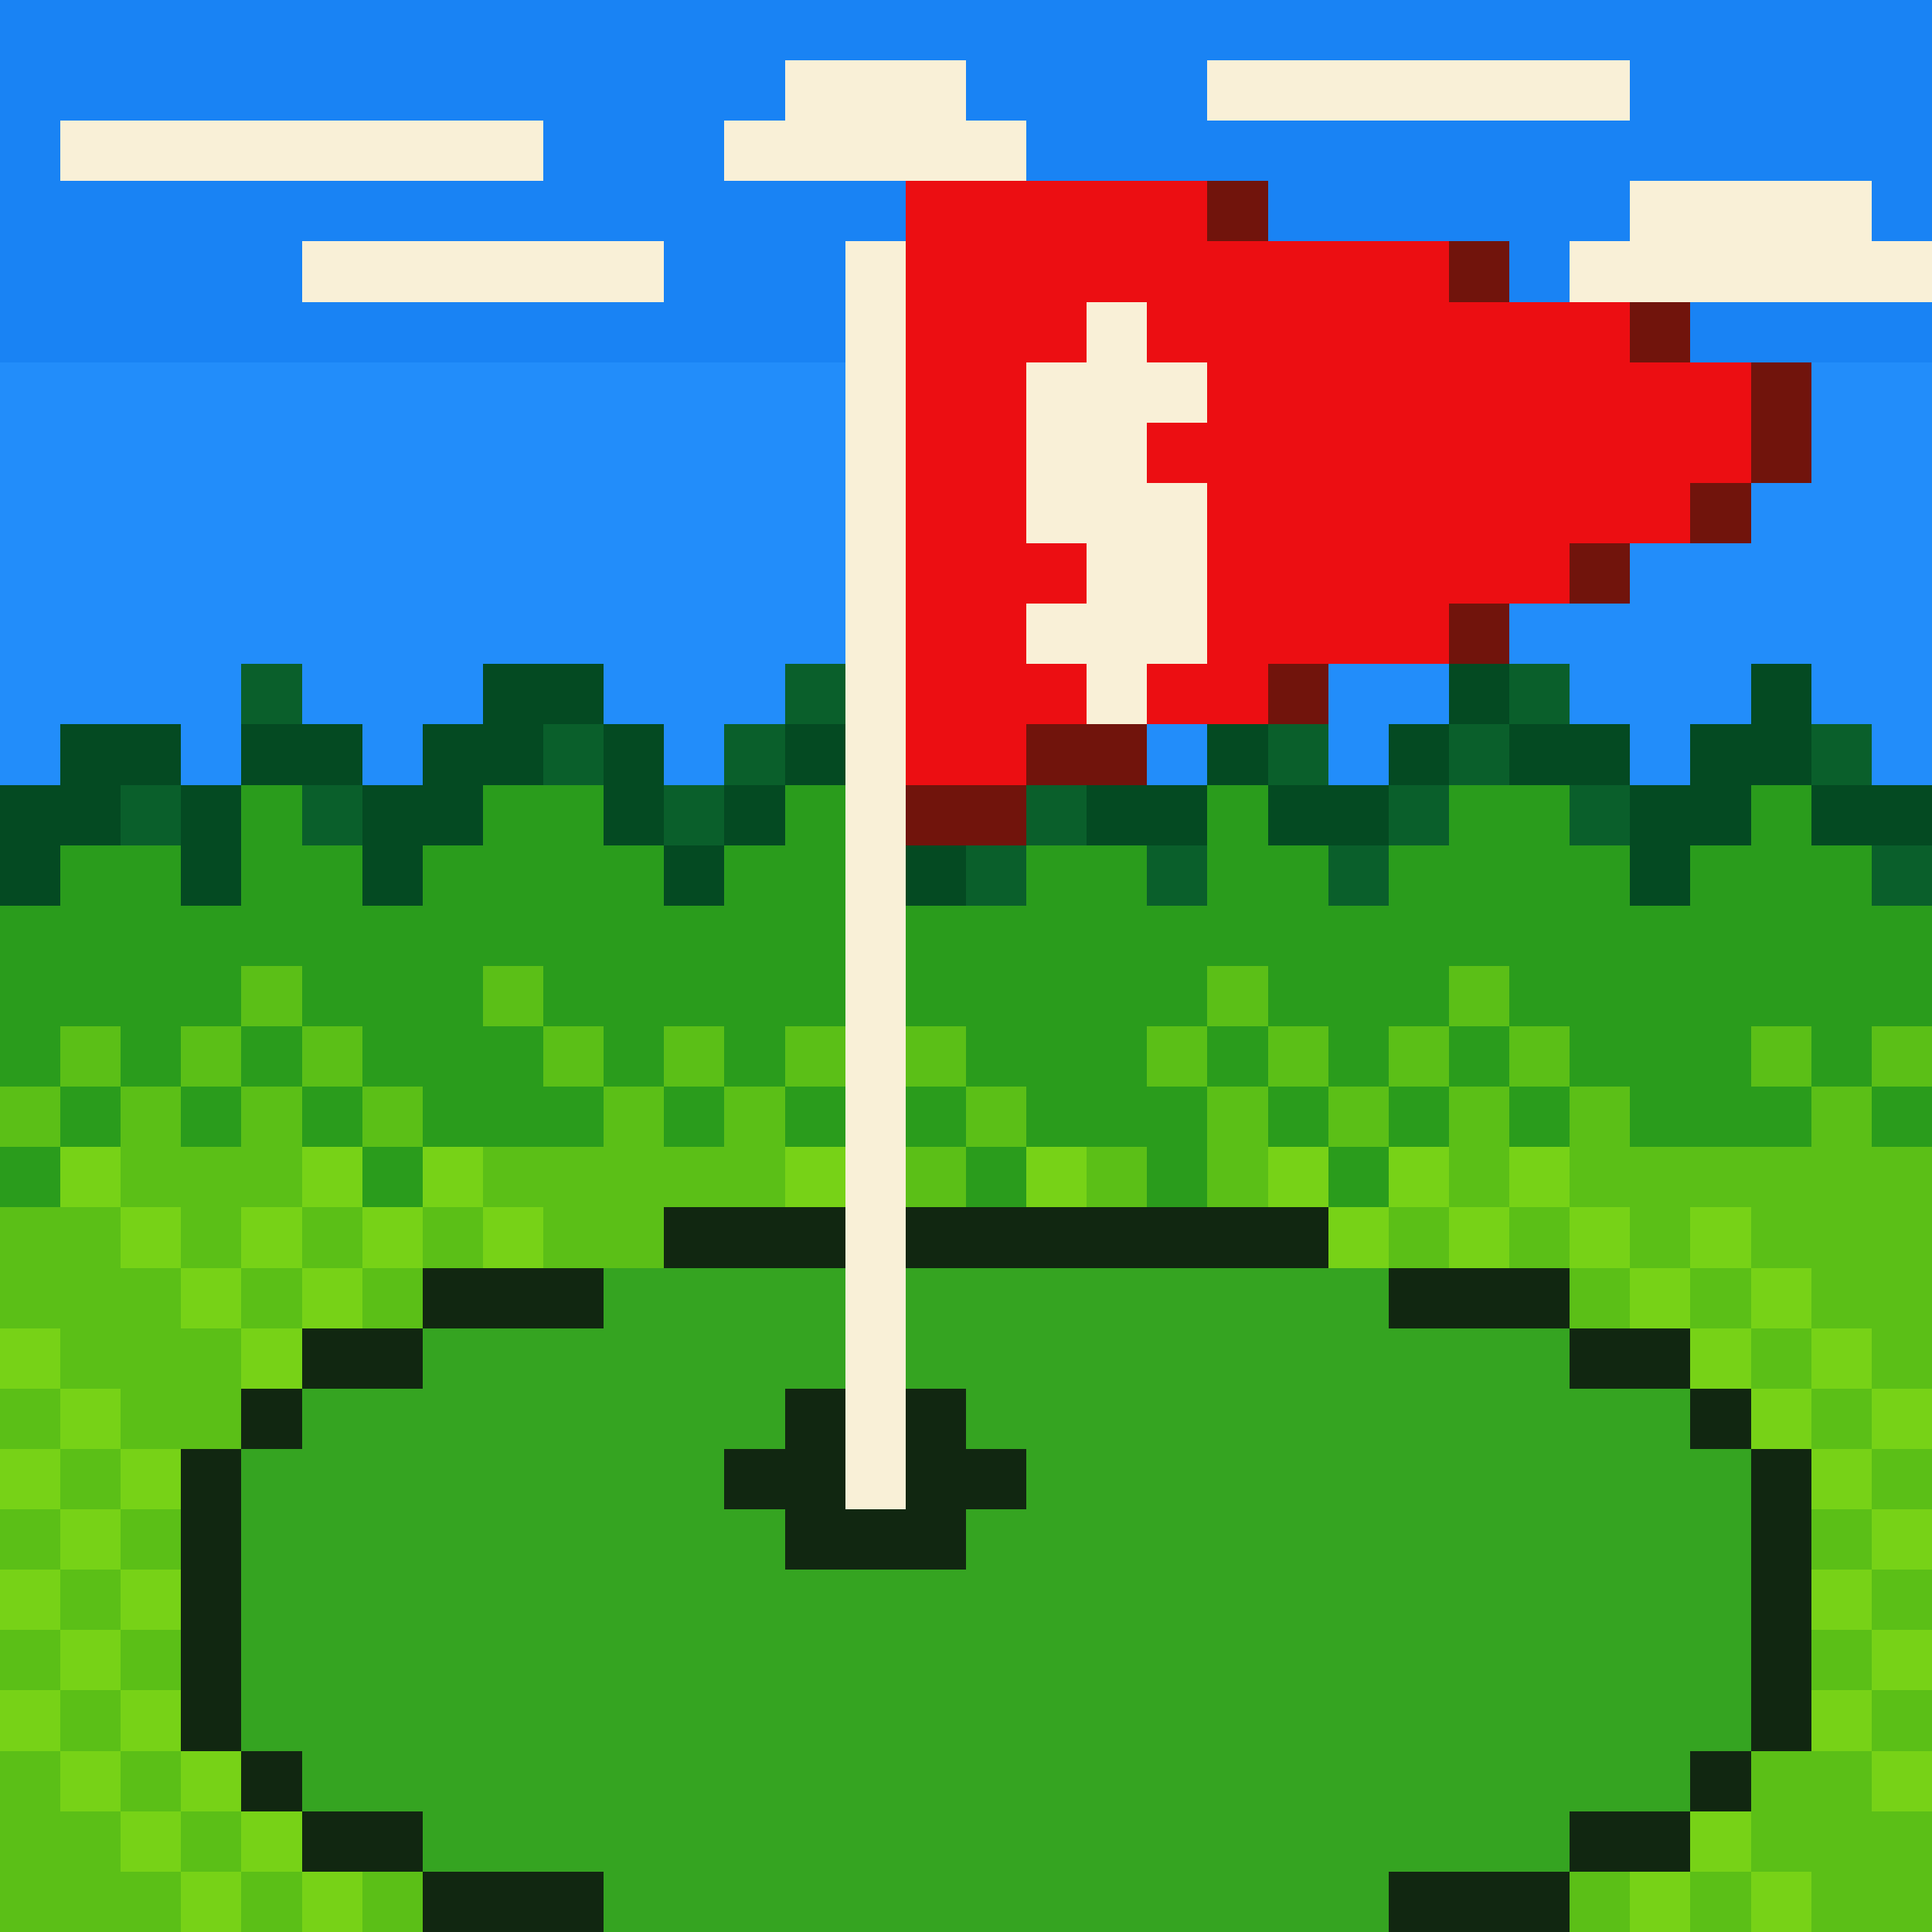
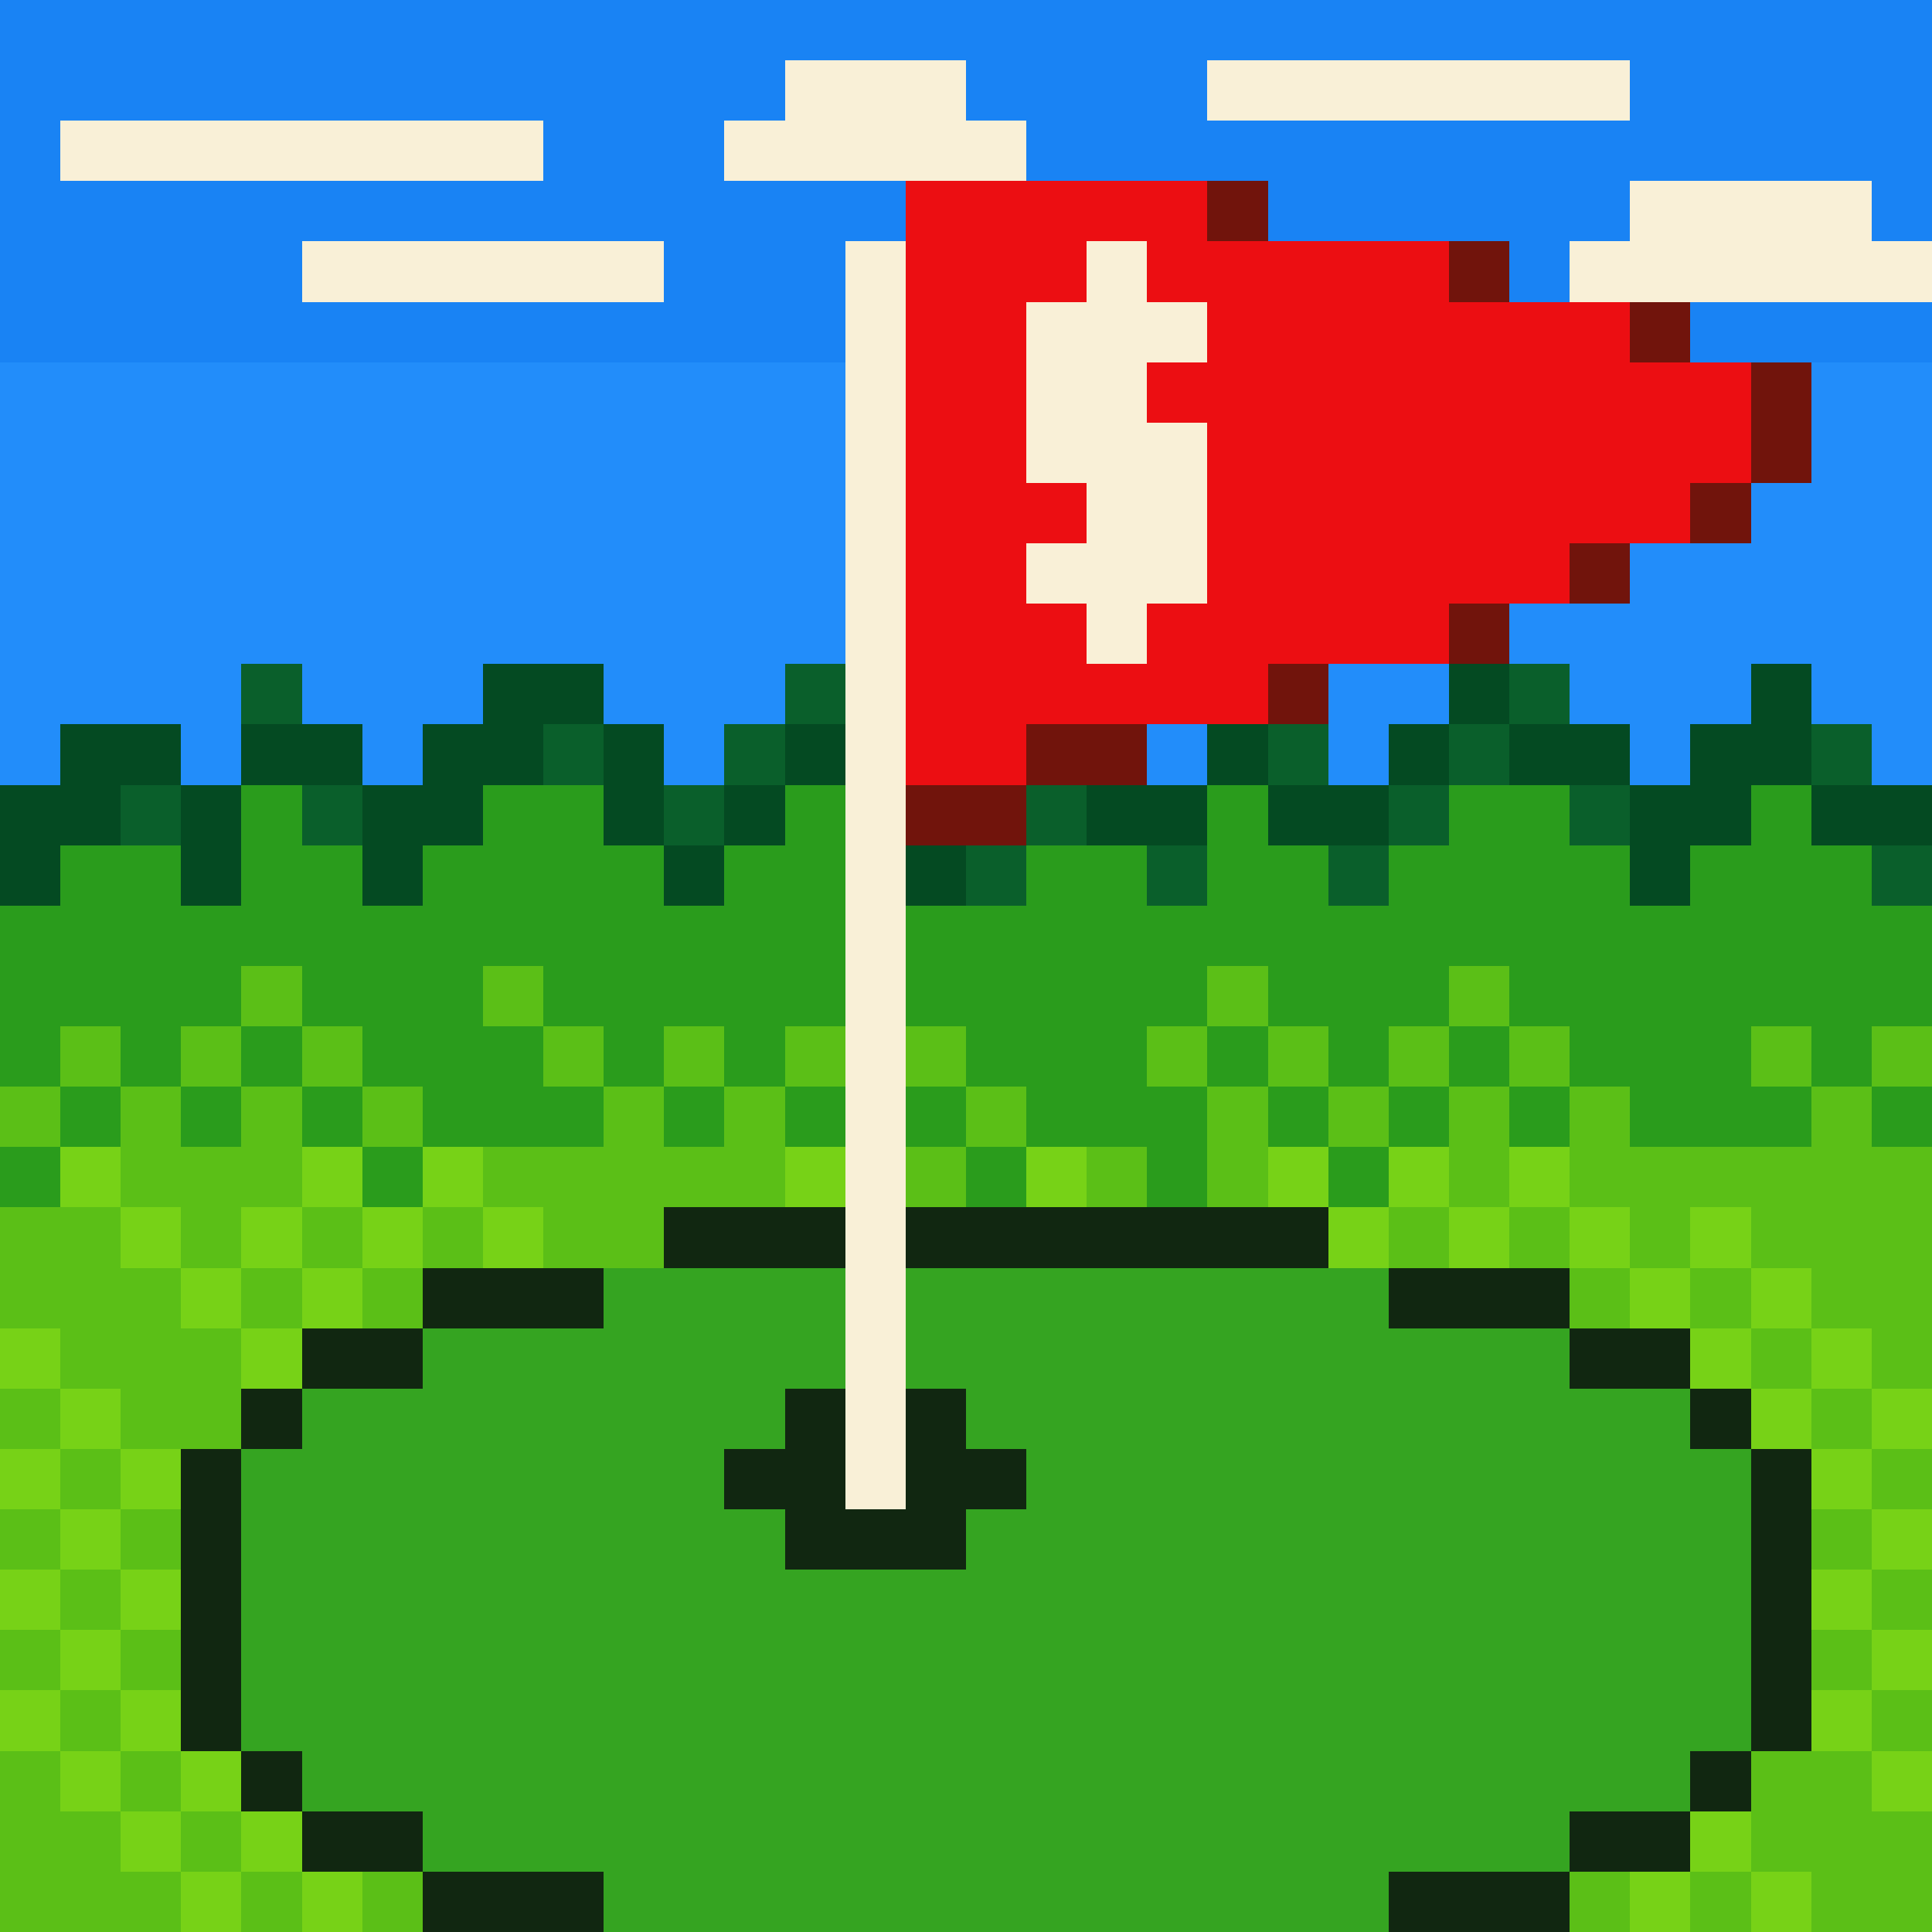
<svg xmlns="http://www.w3.org/2000/svg" viewBox="0 0 32 32" shape-rendering="crispEdges">
  <rect x="0" y="0" width="32" height="1" fill="#1983f4" />
  <rect x="0" y="1" width="13" height="1" fill="#1983f4" />
  <rect x="13" y="1" width="3" height="1" fill="#f9f0d7" />
  <rect x="16" y="1" width="4" height="1" fill="#1983f4" />
  <rect x="20" y="1" width="7" height="1" fill="#f9f0d7" />
  <rect x="27" y="1" width="5" height="1" fill="#1983f4" />
  <rect x="0" y="2" width="1" height="1" fill="#1983f4" />
  <rect x="1" y="2" width="8" height="1" fill="#f9f0d7" />
  <rect x="9" y="2" width="3" height="1" fill="#1983f4" />
  <rect x="12" y="2" width="5" height="1" fill="#f9f0d7" />
  <rect x="17" y="2" width="15" height="1" fill="#1983f4" />
  <rect x="0" y="3" width="15" height="1" fill="#1983f4" />
  <rect x="15" y="3" width="5" height="1" fill="#ec0e12" />
  <rect x="20" y="3" width="1" height="1" fill="#71140c" />
  <rect x="21" y="3" width="6" height="1" fill="#1983f4" />
  <rect x="27" y="3" width="4" height="1" fill="#f9f0d7" />
  <rect x="31" y="3" width="1" height="1" fill="#1983f4" />
  <rect x="0" y="4" width="5" height="1" fill="#1983f4" />
  <rect x="5" y="4" width="6" height="1" fill="#f9f0d7" />
  <rect x="11" y="4" width="3" height="1" fill="#1983f4" />
  <rect x="14" y="4" width="1" height="1" fill="#f9f0d7" />
-   <rect x="15" y="4" width="9" height="1" fill="#ec0e12" />
+   <rect x="15" y="4" width="3" height="1" fill="#ec0e12" />
+   <rect x="18" y="4" width="1" height="1" fill="#f9f0d7" />
+   <rect x="19" y="4" width="5" height="1" fill="#ec0e12" />
  <rect x="24" y="4" width="1" height="1" fill="#71140c" />
  <rect x="25" y="4" width="1" height="1" fill="#1983f4" />
  <rect x="26" y="4" width="6" height="1" fill="#f9f0d7" />
  <rect x="0" y="5" width="14" height="1" fill="#1983f4" />
  <rect x="14" y="5" width="1" height="1" fill="#f9f0d7" />
-   <rect x="15" y="5" width="3" height="1" fill="#ec0e12" />
-   <rect x="18" y="5" width="1" height="1" fill="#f9f0d7" />
-   <rect x="19" y="5" width="8" height="1" fill="#ec0e12" />
+   <rect x="15" y="5" width="2" height="1" fill="#ec0e12" />
+   <rect x="17" y="5" width="3" height="1" fill="#f9f0d7" />
+   <rect x="20" y="5" width="7" height="1" fill="#ec0e12" />
  <rect x="27" y="5" width="1" height="1" fill="#71140c" />
  <rect x="28" y="5" width="4" height="1" fill="#1983f4" />
  <rect x="0" y="6" width="14" height="1" fill="#228dfa" />
  <rect x="14" y="6" width="1" height="1" fill="#f9f0d7" />
  <rect x="15" y="6" width="2" height="1" fill="#ec0e12" />
-   <rect x="17" y="6" width="3" height="1" fill="#f9f0d7" />
-   <rect x="20" y="6" width="9" height="1" fill="#ec0e12" />
+   <rect x="17" y="6" width="2" height="1" fill="#f9f0d7" />
+   <rect x="19" y="6" width="10" height="1" fill="#ec0e12" />
  <rect x="29" y="6" width="1" height="1" fill="#71140c" />
  <rect x="30" y="6" width="2" height="1" fill="#228dfa" />
  <rect x="0" y="7" width="14" height="1" fill="#228dfa" />
  <rect x="14" y="7" width="1" height="1" fill="#f9f0d7" />
  <rect x="15" y="7" width="2" height="1" fill="#ec0e12" />
-   <rect x="17" y="7" width="2" height="1" fill="#f9f0d7" />
-   <rect x="19" y="7" width="10" height="1" fill="#ec0e12" />
+   <rect x="17" y="7" width="3" height="1" fill="#f9f0d7" />
+   <rect x="20" y="7" width="9" height="1" fill="#ec0e12" />
  <rect x="29" y="7" width="1" height="1" fill="#71140c" />
  <rect x="30" y="7" width="2" height="1" fill="#228dfa" />
  <rect x="0" y="8" width="14" height="1" fill="#228dfa" />
  <rect x="14" y="8" width="1" height="1" fill="#f9f0d7" />
-   <rect x="15" y="8" width="2" height="1" fill="#ec0e12" />
-   <rect x="17" y="8" width="3" height="1" fill="#f9f0d7" />
+   <rect x="15" y="8" width="3" height="1" fill="#ec0e12" />
+   <rect x="18" y="8" width="2" height="1" fill="#f9f0d7" />
  <rect x="20" y="8" width="8" height="1" fill="#ec0e12" />
  <rect x="28" y="8" width="1" height="1" fill="#71140c" />
  <rect x="29" y="8" width="3" height="1" fill="#228dfa" />
  <rect x="0" y="9" width="14" height="1" fill="#228dfa" />
  <rect x="14" y="9" width="1" height="1" fill="#f9f0d7" />
-   <rect x="15" y="9" width="3" height="1" fill="#ec0e12" />
-   <rect x="18" y="9" width="2" height="1" fill="#f9f0d7" />
+   <rect x="15" y="9" width="2" height="1" fill="#ec0e12" />
+   <rect x="17" y="9" width="3" height="1" fill="#f9f0d7" />
  <rect x="20" y="9" width="6" height="1" fill="#ec0e12" />
  <rect x="26" y="9" width="1" height="1" fill="#71140c" />
  <rect x="27" y="9" width="5" height="1" fill="#228dfa" />
  <rect x="0" y="10" width="14" height="1" fill="#228dfa" />
  <rect x="14" y="10" width="1" height="1" fill="#f9f0d7" />
-   <rect x="15" y="10" width="2" height="1" fill="#ec0e12" />
-   <rect x="17" y="10" width="3" height="1" fill="#f9f0d7" />
-   <rect x="20" y="10" width="4" height="1" fill="#ec0e12" />
+   <rect x="15" y="10" width="3" height="1" fill="#ec0e12" />
+   <rect x="18" y="10" width="1" height="1" fill="#f9f0d7" />
+   <rect x="19" y="10" width="5" height="1" fill="#ec0e12" />
  <rect x="24" y="10" width="1" height="1" fill="#71140c" />
  <rect x="25" y="10" width="7" height="1" fill="#228dfa" />
  <rect x="0" y="11" width="4" height="1" fill="#228dfa" />
  <rect x="4" y="11" width="1" height="1" fill="#0a5f2b" />
  <rect x="5" y="11" width="3" height="1" fill="#228dfa" />
  <rect x="8" y="11" width="2" height="1" fill="#044a22" />
  <rect x="10" y="11" width="3" height="1" fill="#228dfa" />
  <rect x="13" y="11" width="1" height="1" fill="#0a5f2b" />
  <rect x="14" y="11" width="1" height="1" fill="#f9f0d7" />
-   <rect x="15" y="11" width="3" height="1" fill="#ec0e12" />
-   <rect x="18" y="11" width="1" height="1" fill="#f9f0d7" />
-   <rect x="19" y="11" width="2" height="1" fill="#ec0e12" />
+   <rect x="15" y="11" width="6" height="1" fill="#ec0e12" />
  <rect x="21" y="11" width="1" height="1" fill="#71140c" />
  <rect x="22" y="11" width="2" height="1" fill="#228dfa" />
  <rect x="24" y="11" width="1" height="1" fill="#044a22" />
  <rect x="25" y="11" width="1" height="1" fill="#0a5f2b" />
  <rect x="26" y="11" width="3" height="1" fill="#228dfa" />
  <rect x="29" y="11" width="1" height="1" fill="#044a22" />
  <rect x="30" y="11" width="2" height="1" fill="#228dfa" />
  <rect x="0" y="12" width="1" height="1" fill="#228dfa" />
  <rect x="1" y="12" width="2" height="1" fill="#044a22" />
  <rect x="3" y="12" width="1" height="1" fill="#228dfa" />
  <rect x="4" y="12" width="2" height="1" fill="#044a22" />
  <rect x="6" y="12" width="1" height="1" fill="#228dfa" />
  <rect x="7" y="12" width="2" height="1" fill="#044a22" />
  <rect x="9" y="12" width="1" height="1" fill="#0a5f2b" />
  <rect x="10" y="12" width="1" height="1" fill="#044a22" />
  <rect x="11" y="12" width="1" height="1" fill="#228dfa" />
  <rect x="12" y="12" width="1" height="1" fill="#0a5f2b" />
  <rect x="13" y="12" width="1" height="1" fill="#044a22" />
  <rect x="14" y="12" width="1" height="1" fill="#f9f0d7" />
  <rect x="15" y="12" width="2" height="1" fill="#ec0e12" />
  <rect x="17" y="12" width="2" height="1" fill="#71140c" />
  <rect x="19" y="12" width="1" height="1" fill="#228dfa" />
  <rect x="20" y="12" width="1" height="1" fill="#044a22" />
  <rect x="21" y="12" width="1" height="1" fill="#0a5f2b" />
  <rect x="22" y="12" width="1" height="1" fill="#228dfa" />
  <rect x="23" y="12" width="1" height="1" fill="#044a22" />
  <rect x="24" y="12" width="1" height="1" fill="#0a5f2b" />
  <rect x="25" y="12" width="2" height="1" fill="#044a22" />
  <rect x="27" y="12" width="1" height="1" fill="#228dfa" />
  <rect x="28" y="12" width="2" height="1" fill="#044a22" />
  <rect x="30" y="12" width="1" height="1" fill="#0a5f2b" />
  <rect x="31" y="12" width="1" height="1" fill="#228dfa" />
  <rect x="0" y="13" width="2" height="1" fill="#044a22" />
  <rect x="2" y="13" width="1" height="1" fill="#0a5f2b" />
  <rect x="3" y="13" width="1" height="1" fill="#044a22" />
  <rect x="4" y="13" width="1" height="1" fill="#2a9c1c" />
  <rect x="5" y="13" width="1" height="1" fill="#0a5f2b" />
  <rect x="6" y="13" width="2" height="1" fill="#044a22" />
  <rect x="8" y="13" width="2" height="1" fill="#2a9c1c" />
  <rect x="10" y="13" width="1" height="1" fill="#044a22" />
  <rect x="11" y="13" width="1" height="1" fill="#0a5f2b" />
  <rect x="12" y="13" width="1" height="1" fill="#044a22" />
  <rect x="13" y="13" width="1" height="1" fill="#2a9c1c" />
  <rect x="14" y="13" width="1" height="1" fill="#f9f0d7" />
  <rect x="15" y="13" width="2" height="1" fill="#71140c" />
  <rect x="17" y="13" width="1" height="1" fill="#0a5f2b" />
  <rect x="18" y="13" width="2" height="1" fill="#044a22" />
  <rect x="20" y="13" width="1" height="1" fill="#2a9c1c" />
  <rect x="21" y="13" width="2" height="1" fill="#044a22" />
  <rect x="23" y="13" width="1" height="1" fill="#0a5f2b" />
  <rect x="24" y="13" width="2" height="1" fill="#2a9c1c" />
  <rect x="26" y="13" width="1" height="1" fill="#0a5f2b" />
  <rect x="27" y="13" width="2" height="1" fill="#044a22" />
  <rect x="29" y="13" width="1" height="1" fill="#2a9c1c" />
  <rect x="30" y="13" width="2" height="1" fill="#044a22" />
  <rect x="0" y="14" width="1" height="1" fill="#044a22" />
  <rect x="1" y="14" width="2" height="1" fill="#2a9c1c" />
  <rect x="3" y="14" width="1" height="1" fill="#044a22" />
  <rect x="4" y="14" width="2" height="1" fill="#2a9c1c" />
  <rect x="6" y="14" width="1" height="1" fill="#044a22" />
  <rect x="7" y="14" width="4" height="1" fill="#2a9c1c" />
  <rect x="11" y="14" width="1" height="1" fill="#044a22" />
  <rect x="12" y="14" width="2" height="1" fill="#2a9c1c" />
  <rect x="14" y="14" width="1" height="1" fill="#f9f0d7" />
  <rect x="15" y="14" width="1" height="1" fill="#044a22" />
  <rect x="16" y="14" width="1" height="1" fill="#0a5f2b" />
  <rect x="17" y="14" width="2" height="1" fill="#2a9c1c" />
  <rect x="19" y="14" width="1" height="1" fill="#0a5f2b" />
  <rect x="20" y="14" width="2" height="1" fill="#2a9c1c" />
  <rect x="22" y="14" width="1" height="1" fill="#0a5f2b" />
  <rect x="23" y="14" width="4" height="1" fill="#2a9c1c" />
  <rect x="27" y="14" width="1" height="1" fill="#044a22" />
  <rect x="28" y="14" width="3" height="1" fill="#2a9c1c" />
  <rect x="31" y="14" width="1" height="1" fill="#0a5f2b" />
  <rect x="0" y="15" width="14" height="1" fill="#2a9c1c" />
  <rect x="14" y="15" width="1" height="1" fill="#f9f0d7" />
  <rect x="15" y="15" width="17" height="1" fill="#2a9c1c" />
  <rect x="0" y="16" width="4" height="1" fill="#2a9c1c" />
  <rect x="4" y="16" width="1" height="1" fill="#5bbf17" />
  <rect x="5" y="16" width="3" height="1" fill="#2a9c1c" />
  <rect x="8" y="16" width="1" height="1" fill="#5bbf17" />
  <rect x="9" y="16" width="5" height="1" fill="#2a9c1c" />
  <rect x="14" y="16" width="1" height="1" fill="#f9f0d7" />
  <rect x="15" y="16" width="5" height="1" fill="#2a9c1c" />
  <rect x="20" y="16" width="1" height="1" fill="#5bbf17" />
  <rect x="21" y="16" width="3" height="1" fill="#2a9c1c" />
  <rect x="24" y="16" width="1" height="1" fill="#5bbf17" />
  <rect x="25" y="16" width="7" height="1" fill="#2a9c1c" />
  <rect x="0" y="17" width="1" height="1" fill="#2a9c1c" />
  <rect x="1" y="17" width="1" height="1" fill="#5bbf17" />
  <rect x="2" y="17" width="1" height="1" fill="#2a9c1c" />
  <rect x="3" y="17" width="1" height="1" fill="#5bbf17" />
  <rect x="4" y="17" width="1" height="1" fill="#2a9c1c" />
  <rect x="5" y="17" width="1" height="1" fill="#5bbf17" />
  <rect x="6" y="17" width="3" height="1" fill="#2a9c1c" />
  <rect x="9" y="17" width="1" height="1" fill="#5bbf17" />
  <rect x="10" y="17" width="1" height="1" fill="#2a9c1c" />
  <rect x="11" y="17" width="1" height="1" fill="#5bbf17" />
  <rect x="12" y="17" width="1" height="1" fill="#2a9c1c" />
  <rect x="13" y="17" width="1" height="1" fill="#5bbf17" />
  <rect x="14" y="17" width="1" height="1" fill="#f9f0d7" />
  <rect x="15" y="17" width="1" height="1" fill="#5bbf17" />
  <rect x="16" y="17" width="3" height="1" fill="#2a9c1c" />
  <rect x="19" y="17" width="1" height="1" fill="#5bbf17" />
  <rect x="20" y="17" width="1" height="1" fill="#2a9c1c" />
  <rect x="21" y="17" width="1" height="1" fill="#5bbf17" />
  <rect x="22" y="17" width="1" height="1" fill="#2a9c1c" />
  <rect x="23" y="17" width="1" height="1" fill="#5bbf17" />
  <rect x="24" y="17" width="1" height="1" fill="#2a9c1c" />
  <rect x="25" y="17" width="1" height="1" fill="#5bbf17" />
  <rect x="26" y="17" width="3" height="1" fill="#2a9c1c" />
  <rect x="29" y="17" width="1" height="1" fill="#5bbf17" />
  <rect x="30" y="17" width="1" height="1" fill="#2a9c1c" />
  <rect x="31" y="17" width="1" height="1" fill="#5bbf17" />
  <rect x="0" y="18" width="1" height="1" fill="#5bbf17" />
  <rect x="1" y="18" width="1" height="1" fill="#2a9c1c" />
  <rect x="2" y="18" width="1" height="1" fill="#5bbf17" />
  <rect x="3" y="18" width="1" height="1" fill="#2a9c1c" />
  <rect x="4" y="18" width="1" height="1" fill="#5bbf17" />
  <rect x="5" y="18" width="1" height="1" fill="#2a9c1c" />
  <rect x="6" y="18" width="1" height="1" fill="#5bbf17" />
  <rect x="7" y="18" width="3" height="1" fill="#2a9c1c" />
  <rect x="10" y="18" width="1" height="1" fill="#5bbf17" />
  <rect x="11" y="18" width="1" height="1" fill="#2a9c1c" />
  <rect x="12" y="18" width="1" height="1" fill="#5bbf17" />
  <rect x="13" y="18" width="1" height="1" fill="#2a9c1c" />
  <rect x="14" y="18" width="1" height="1" fill="#f9f0d7" />
  <rect x="15" y="18" width="1" height="1" fill="#2a9c1c" />
  <rect x="16" y="18" width="1" height="1" fill="#5bbf17" />
  <rect x="17" y="18" width="3" height="1" fill="#2a9c1c" />
  <rect x="20" y="18" width="1" height="1" fill="#5bbf17" />
  <rect x="21" y="18" width="1" height="1" fill="#2a9c1c" />
  <rect x="22" y="18" width="1" height="1" fill="#5bbf17" />
  <rect x="23" y="18" width="1" height="1" fill="#2a9c1c" />
  <rect x="24" y="18" width="1" height="1" fill="#5bbf17" />
  <rect x="25" y="18" width="1" height="1" fill="#2a9c1c" />
  <rect x="26" y="18" width="1" height="1" fill="#5bbf17" />
  <rect x="27" y="18" width="3" height="1" fill="#2a9c1c" />
  <rect x="30" y="18" width="1" height="1" fill="#5bbf17" />
  <rect x="31" y="18" width="1" height="1" fill="#2a9c1c" />
  <rect x="0" y="19" width="1" height="1" fill="#2a9c1c" />
  <rect x="1" y="19" width="1" height="1" fill="#77d217" />
  <rect x="2" y="19" width="3" height="1" fill="#5bbf17" />
  <rect x="5" y="19" width="1" height="1" fill="#77d217" />
  <rect x="6" y="19" width="1" height="1" fill="#2a9c1c" />
  <rect x="7" y="19" width="1" height="1" fill="#77d217" />
  <rect x="8" y="19" width="5" height="1" fill="#5bbf17" />
  <rect x="13" y="19" width="1" height="1" fill="#77d217" />
  <rect x="14" y="19" width="1" height="1" fill="#f9f0d7" />
  <rect x="15" y="19" width="1" height="1" fill="#5bbf17" />
  <rect x="16" y="19" width="1" height="1" fill="#2a9c1c" />
  <rect x="17" y="19" width="1" height="1" fill="#77d217" />
  <rect x="18" y="19" width="1" height="1" fill="#5bbf17" />
  <rect x="19" y="19" width="1" height="1" fill="#2a9c1c" />
  <rect x="20" y="19" width="1" height="1" fill="#5bbf17" />
  <rect x="21" y="19" width="1" height="1" fill="#77d217" />
  <rect x="22" y="19" width="1" height="1" fill="#2a9c1c" />
  <rect x="23" y="19" width="1" height="1" fill="#77d217" />
  <rect x="24" y="19" width="1" height="1" fill="#5bbf17" />
  <rect x="25" y="19" width="1" height="1" fill="#77d217" />
  <rect x="26" y="19" width="6" height="1" fill="#5bbf17" />
  <rect x="0" y="20" width="2" height="1" fill="#5bbf17" />
  <rect x="2" y="20" width="1" height="1" fill="#77d217" />
  <rect x="3" y="20" width="1" height="1" fill="#5bbf17" />
  <rect x="4" y="20" width="1" height="1" fill="#77d217" />
  <rect x="5" y="20" width="1" height="1" fill="#5bbf17" />
  <rect x="6" y="20" width="1" height="1" fill="#77d217" />
  <rect x="7" y="20" width="1" height="1" fill="#5bbf17" />
  <rect x="8" y="20" width="1" height="1" fill="#77d217" />
  <rect x="9" y="20" width="2" height="1" fill="#5bbf17" />
  <rect x="11" y="20" width="3" height="1" fill="#112711" />
  <rect x="14" y="20" width="1" height="1" fill="#f9f0d7" />
  <rect x="15" y="20" width="7" height="1" fill="#112711" />
  <rect x="22" y="20" width="1" height="1" fill="#77d217" />
  <rect x="23" y="20" width="1" height="1" fill="#5bbf17" />
  <rect x="24" y="20" width="1" height="1" fill="#77d217" />
  <rect x="25" y="20" width="1" height="1" fill="#5bbf17" />
  <rect x="26" y="20" width="1" height="1" fill="#77d217" />
  <rect x="27" y="20" width="1" height="1" fill="#5bbf17" />
  <rect x="28" y="20" width="1" height="1" fill="#77d217" />
  <rect x="29" y="20" width="3" height="1" fill="#5bbf17" />
  <rect x="0" y="21" width="3" height="1" fill="#5bbf17" />
  <rect x="3" y="21" width="1" height="1" fill="#77d217" />
  <rect x="4" y="21" width="1" height="1" fill="#5bbf17" />
  <rect x="5" y="21" width="1" height="1" fill="#77d217" />
  <rect x="6" y="21" width="1" height="1" fill="#5bbf17" />
  <rect x="7" y="21" width="3" height="1" fill="#112711" />
  <rect x="10" y="21" width="4" height="1" fill="#35a421" />
  <rect x="14" y="21" width="1" height="1" fill="#f9f0d7" />
  <rect x="15" y="21" width="8" height="1" fill="#35a421" />
  <rect x="23" y="21" width="3" height="1" fill="#112711" />
  <rect x="26" y="21" width="1" height="1" fill="#5bbf17" />
  <rect x="27" y="21" width="1" height="1" fill="#77d217" />
  <rect x="28" y="21" width="1" height="1" fill="#5bbf17" />
  <rect x="29" y="21" width="1" height="1" fill="#77d217" />
  <rect x="30" y="21" width="2" height="1" fill="#5bbf17" />
  <rect x="0" y="22" width="1" height="1" fill="#77d217" />
  <rect x="1" y="22" width="3" height="1" fill="#5bbf17" />
  <rect x="4" y="22" width="1" height="1" fill="#77d217" />
  <rect x="5" y="22" width="2" height="1" fill="#112711" />
  <rect x="7" y="22" width="7" height="1" fill="#35a421" />
  <rect x="14" y="22" width="1" height="1" fill="#f9f0d7" />
  <rect x="15" y="22" width="11" height="1" fill="#35a421" />
  <rect x="26" y="22" width="2" height="1" fill="#112711" />
  <rect x="28" y="22" width="1" height="1" fill="#77d217" />
  <rect x="29" y="22" width="1" height="1" fill="#5bbf17" />
  <rect x="30" y="22" width="1" height="1" fill="#77d217" />
  <rect x="31" y="22" width="1" height="1" fill="#5bbf17" />
  <rect x="0" y="23" width="1" height="1" fill="#5bbf17" />
  <rect x="1" y="23" width="1" height="1" fill="#77d217" />
  <rect x="2" y="23" width="2" height="1" fill="#5bbf17" />
  <rect x="4" y="23" width="1" height="1" fill="#112711" />
  <rect x="5" y="23" width="8" height="1" fill="#35a421" />
  <rect x="13" y="23" width="1" height="1" fill="#112711" />
  <rect x="14" y="23" width="1" height="1" fill="#f9f0d7" />
  <rect x="15" y="23" width="1" height="1" fill="#112711" />
  <rect x="16" y="23" width="12" height="1" fill="#35a421" />
  <rect x="28" y="23" width="1" height="1" fill="#112711" />
  <rect x="29" y="23" width="1" height="1" fill="#77d217" />
  <rect x="30" y="23" width="1" height="1" fill="#5bbf17" />
  <rect x="31" y="23" width="1" height="1" fill="#77d217" />
  <rect x="0" y="24" width="1" height="1" fill="#77d217" />
  <rect x="1" y="24" width="1" height="1" fill="#5bbf17" />
  <rect x="2" y="24" width="1" height="1" fill="#77d217" />
  <rect x="3" y="24" width="1" height="1" fill="#112711" />
  <rect x="4" y="24" width="8" height="1" fill="#35a421" />
  <rect x="12" y="24" width="2" height="1" fill="#112711" />
  <rect x="14" y="24" width="1" height="1" fill="#f9f0d7" />
  <rect x="15" y="24" width="2" height="1" fill="#112711" />
  <rect x="17" y="24" width="12" height="1" fill="#35a421" />
  <rect x="29" y="24" width="1" height="1" fill="#112711" />
  <rect x="30" y="24" width="1" height="1" fill="#77d217" />
  <rect x="31" y="24" width="1" height="1" fill="#5bbf17" />
  <rect x="0" y="25" width="1" height="1" fill="#5bbf17" />
  <rect x="1" y="25" width="1" height="1" fill="#77d217" />
  <rect x="2" y="25" width="1" height="1" fill="#5bbf17" />
  <rect x="3" y="25" width="1" height="1" fill="#112711" />
  <rect x="4" y="25" width="9" height="1" fill="#35a421" />
  <rect x="13" y="25" width="3" height="1" fill="#112711" />
  <rect x="16" y="25" width="13" height="1" fill="#35a421" />
  <rect x="29" y="25" width="1" height="1" fill="#112711" />
  <rect x="30" y="25" width="1" height="1" fill="#5bbf17" />
  <rect x="31" y="25" width="1" height="1" fill="#77d217" />
  <rect x="0" y="26" width="1" height="1" fill="#77d217" />
  <rect x="1" y="26" width="1" height="1" fill="#5bbf17" />
  <rect x="2" y="26" width="1" height="1" fill="#77d217" />
  <rect x="3" y="26" width="1" height="1" fill="#112711" />
  <rect x="4" y="26" width="25" height="1" fill="#35a421" />
  <rect x="29" y="26" width="1" height="1" fill="#112711" />
  <rect x="30" y="26" width="1" height="1" fill="#77d217" />
  <rect x="31" y="26" width="1" height="1" fill="#5bbf17" />
  <rect x="0" y="27" width="1" height="1" fill="#5bbf17" />
  <rect x="1" y="27" width="1" height="1" fill="#77d217" />
  <rect x="2" y="27" width="1" height="1" fill="#5bbf17" />
  <rect x="3" y="27" width="1" height="1" fill="#112711" />
  <rect x="4" y="27" width="25" height="1" fill="#35a421" />
  <rect x="29" y="27" width="1" height="1" fill="#112711" />
  <rect x="30" y="27" width="1" height="1" fill="#5bbf17" />
  <rect x="31" y="27" width="1" height="1" fill="#77d217" />
  <rect x="0" y="28" width="1" height="1" fill="#77d217" />
  <rect x="1" y="28" width="1" height="1" fill="#5bbf17" />
  <rect x="2" y="28" width="1" height="1" fill="#77d217" />
  <rect x="3" y="28" width="1" height="1" fill="#112711" />
  <rect x="4" y="28" width="25" height="1" fill="#35a421" />
  <rect x="29" y="28" width="1" height="1" fill="#112711" />
  <rect x="30" y="28" width="1" height="1" fill="#77d217" />
  <rect x="31" y="28" width="1" height="1" fill="#5bbf17" />
  <rect x="0" y="29" width="1" height="1" fill="#5bbf17" />
  <rect x="1" y="29" width="1" height="1" fill="#77d217" />
  <rect x="2" y="29" width="1" height="1" fill="#5bbf17" />
  <rect x="3" y="29" width="1" height="1" fill="#77d217" />
  <rect x="4" y="29" width="1" height="1" fill="#112711" />
  <rect x="5" y="29" width="23" height="1" fill="#35a421" />
  <rect x="28" y="29" width="1" height="1" fill="#112711" />
  <rect x="29" y="29" width="2" height="1" fill="#5bbf17" />
  <rect x="31" y="29" width="1" height="1" fill="#77d217" />
  <rect x="0" y="30" width="2" height="1" fill="#5bbf17" />
  <rect x="2" y="30" width="1" height="1" fill="#77d217" />
  <rect x="3" y="30" width="1" height="1" fill="#5bbf17" />
  <rect x="4" y="30" width="1" height="1" fill="#77d217" />
  <rect x="5" y="30" width="2" height="1" fill="#112711" />
  <rect x="7" y="30" width="19" height="1" fill="#35a421" />
  <rect x="26" y="30" width="2" height="1" fill="#112711" />
  <rect x="28" y="30" width="1" height="1" fill="#77d217" />
  <rect x="29" y="30" width="3" height="1" fill="#5bbf17" />
  <rect x="0" y="31" width="3" height="1" fill="#5bbf17" />
  <rect x="3" y="31" width="1" height="1" fill="#77d217" />
  <rect x="4" y="31" width="1" height="1" fill="#5bbf17" />
  <rect x="5" y="31" width="1" height="1" fill="#77d217" />
  <rect x="6" y="31" width="1" height="1" fill="#5bbf17" />
  <rect x="7" y="31" width="3" height="1" fill="#112711" />
  <rect x="10" y="31" width="13" height="1" fill="#35a421" />
  <rect x="23" y="31" width="3" height="1" fill="#112711" />
  <rect x="26" y="31" width="1" height="1" fill="#5bbf17" />
  <rect x="27" y="31" width="1" height="1" fill="#77d217" />
  <rect x="28" y="31" width="1" height="1" fill="#5bbf17" />
  <rect x="29" y="31" width="1" height="1" fill="#77d217" />
  <rect x="30" y="31" width="2" height="1" fill="#5bbf17" />
</svg>
